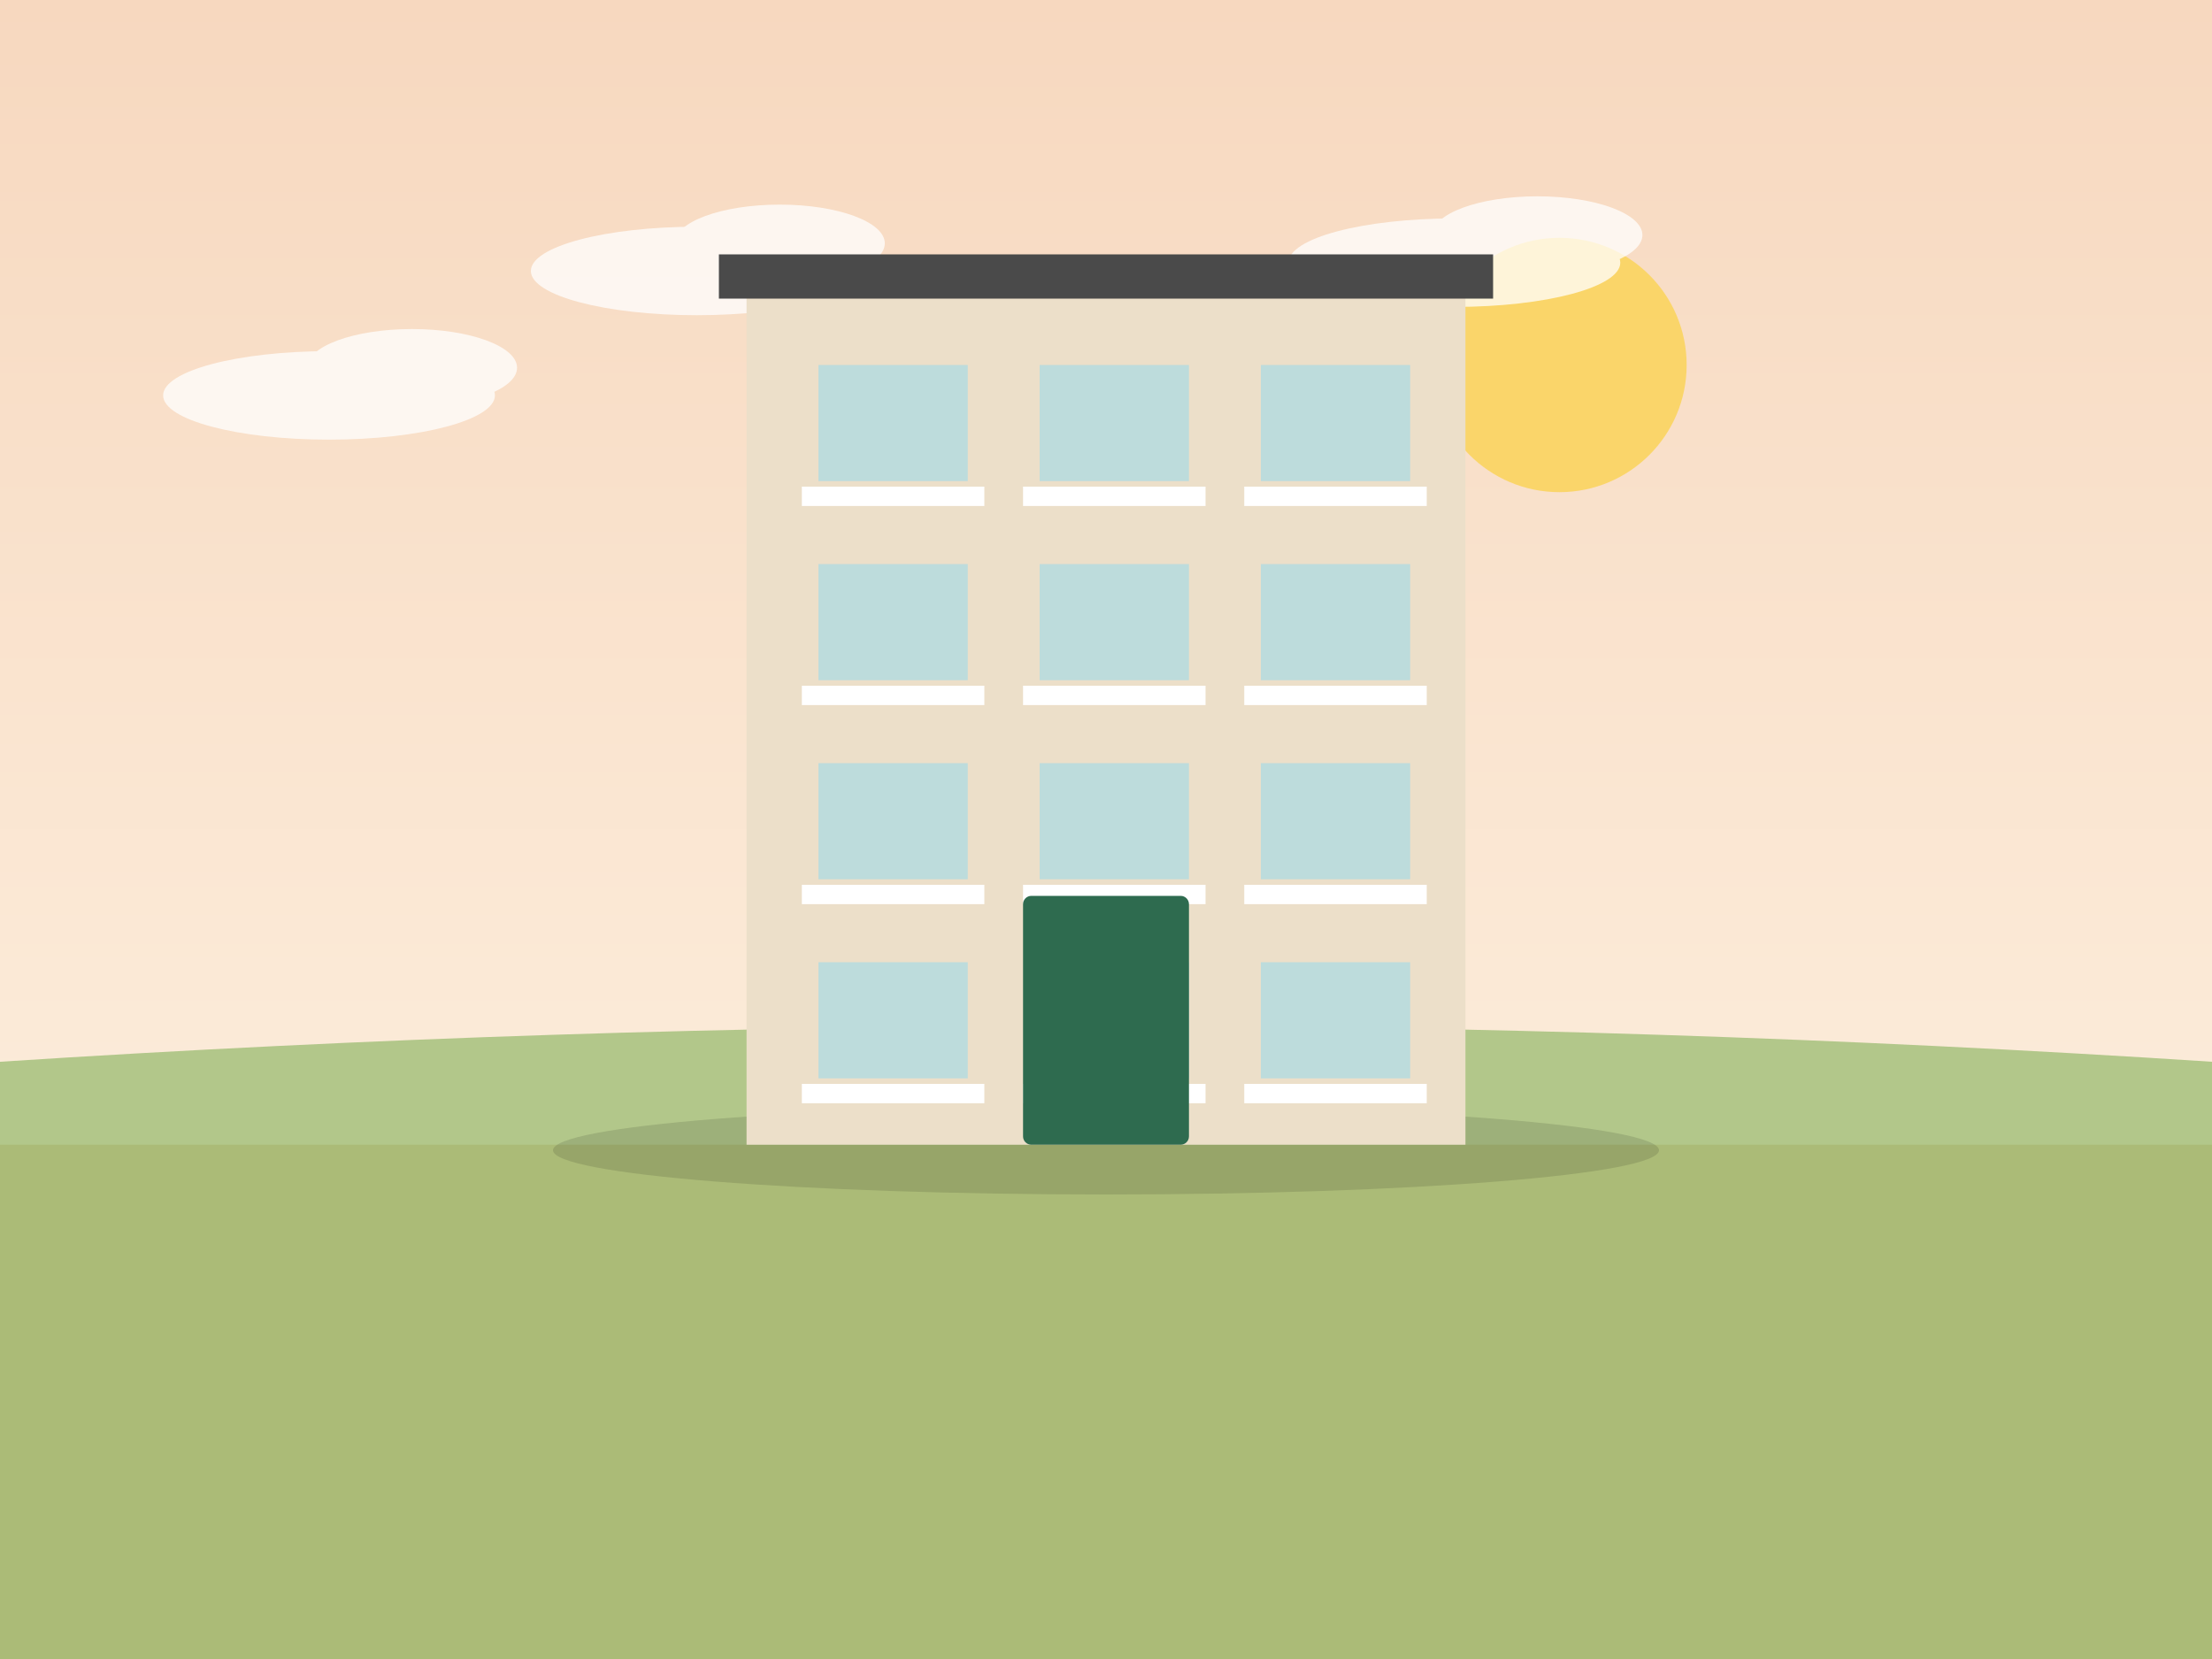
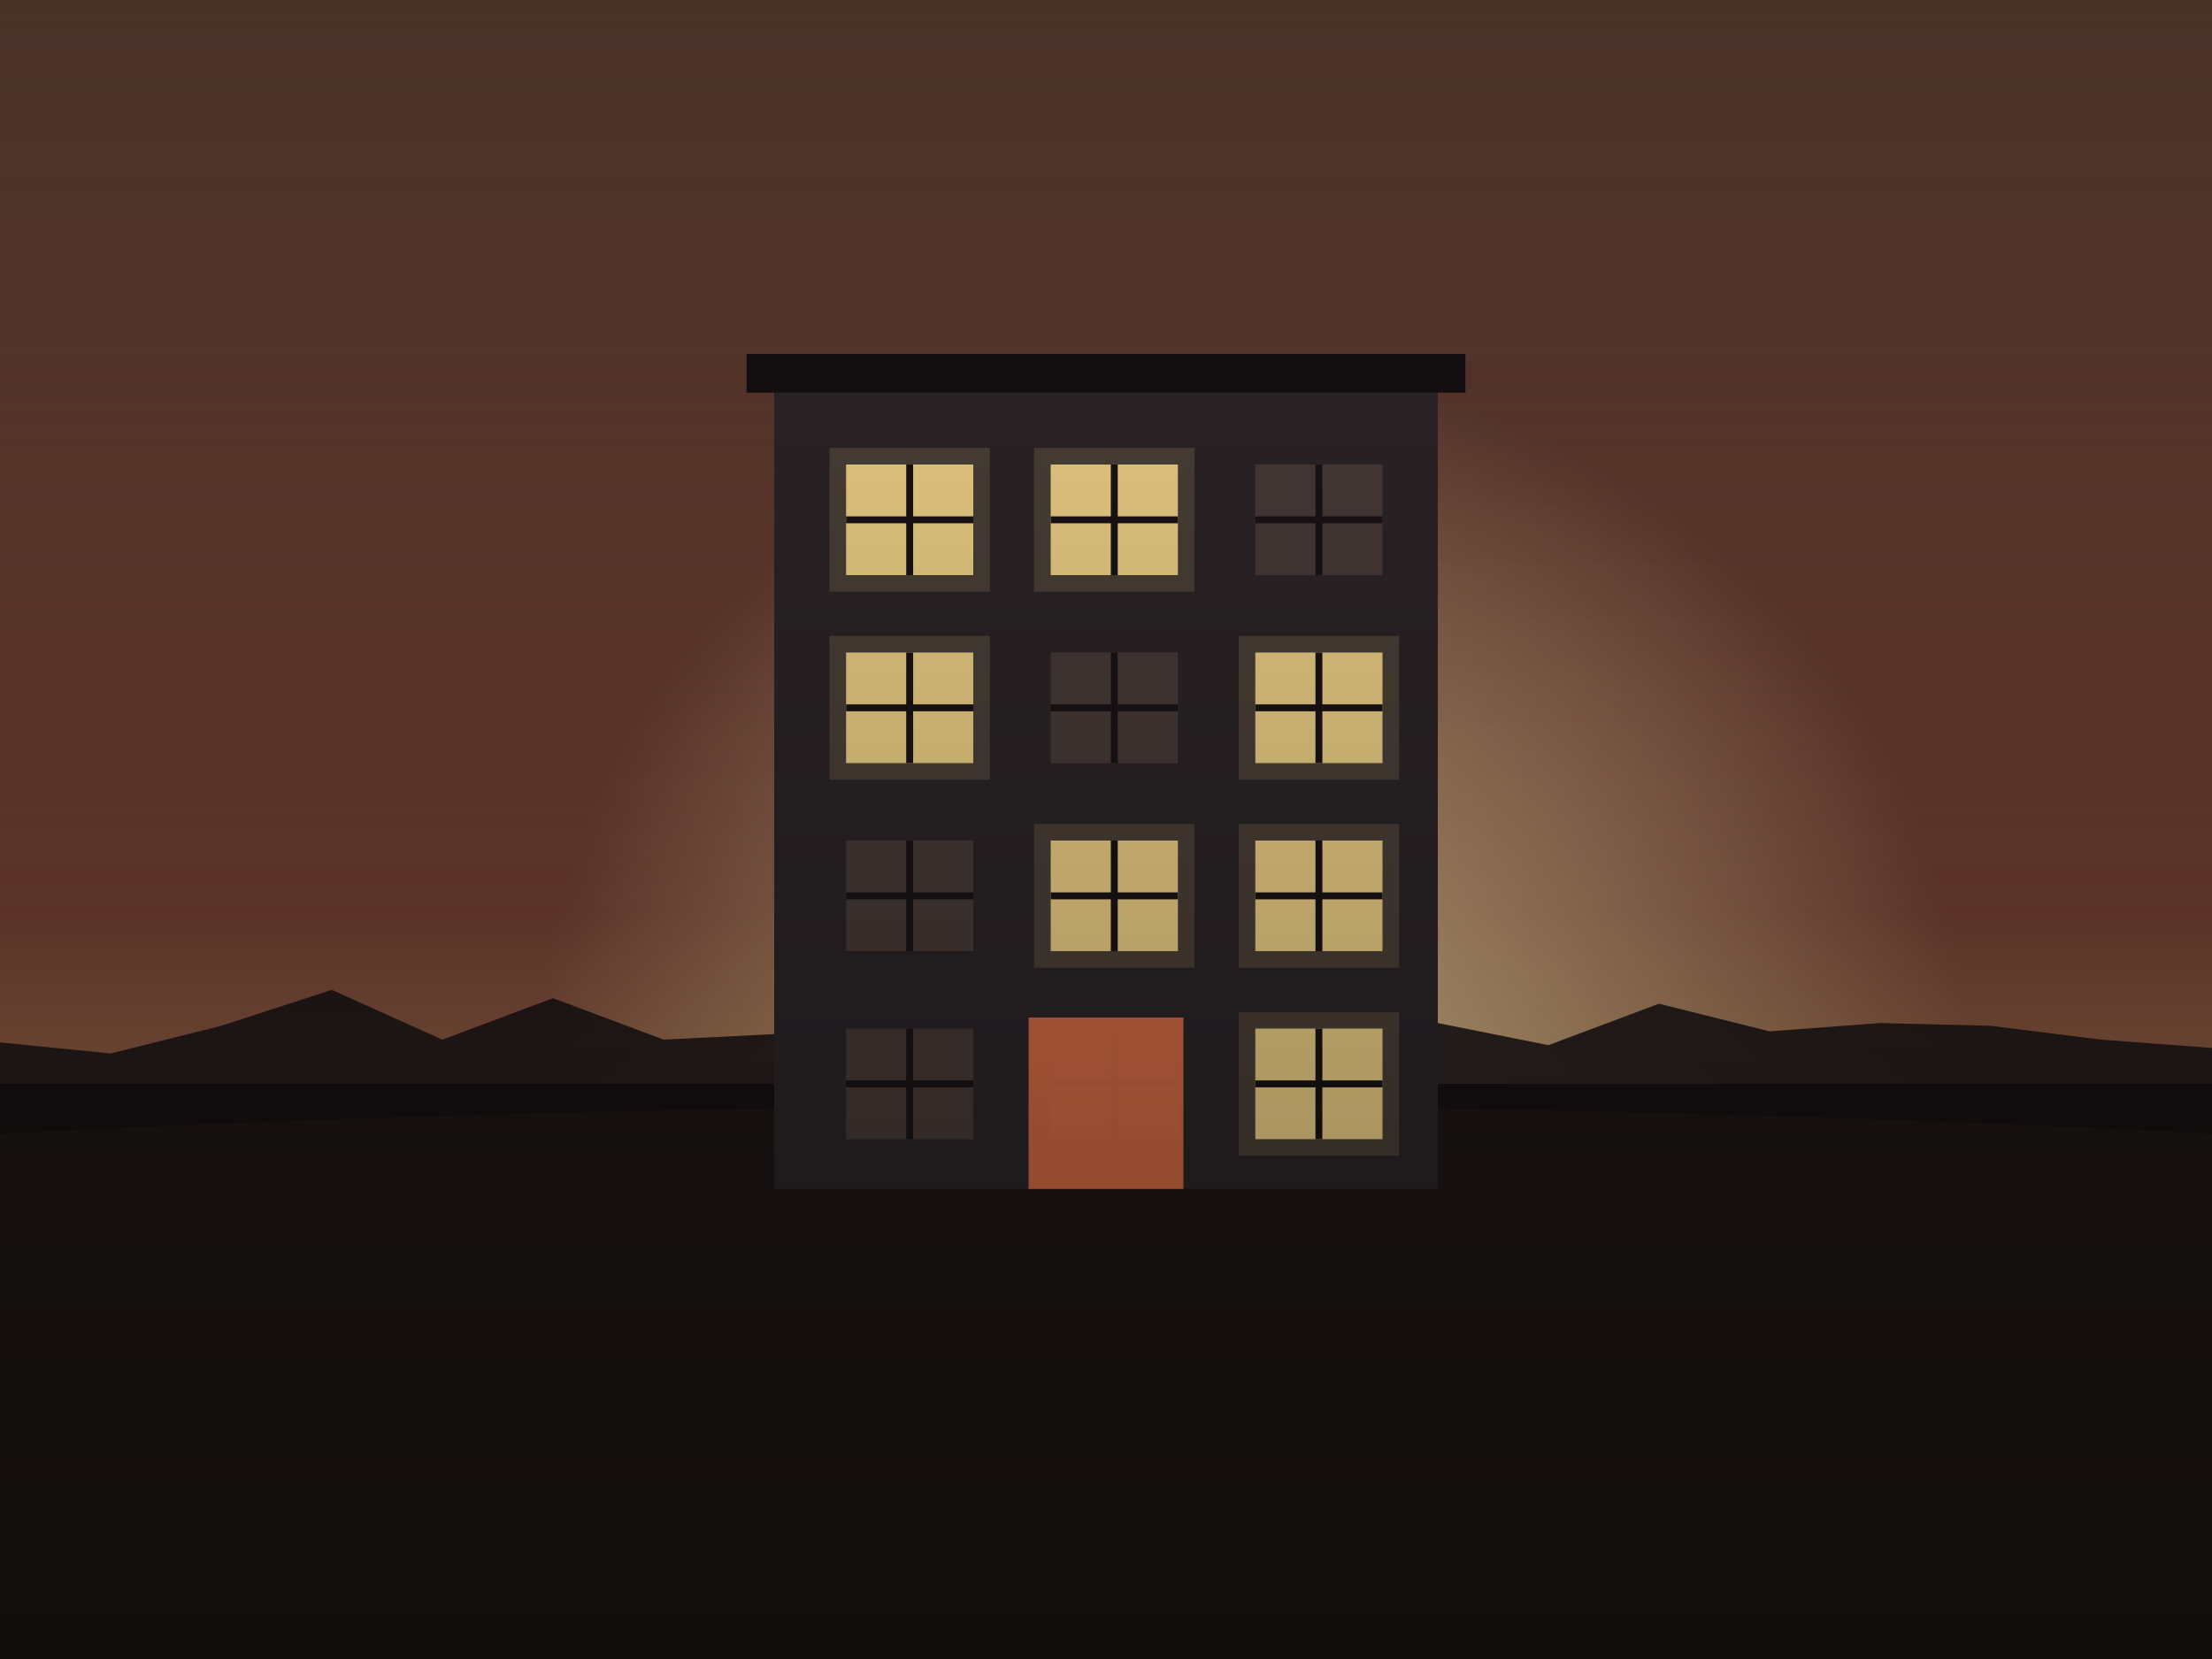
<svg xmlns="http://www.w3.org/2000/svg" viewBox="0 0 800 600" role="img" aria-label="Updated colonial on a quiet Linwood street in Linwood, NJ">
  <defs>
    <linearGradient id="s" x1="0" y1="0" x2="0" y2="1">
-       <stop offset="0" stop-color="hsl(26,78%,86%)" />
-       <stop offset="1" stop-color="hsl(36,95%,95%)" />
+       <stop offset="0" stop-color="hsl(18,28%,22%)" />
+       <stop offset=".55" stop-color="hsl(12,38%,34%)" />
+       <stop offset="1" stop-color="hsl(40,88%,72%)" />
+     </linearGradient>
+     <radialGradient id="g" cx="453" cy="396" r="260" gradientUnits="userSpaceOnUse">
+       <stop offset="0" stop-color="#ffe3a8" stop-opacity=".85" />
+       <stop offset="1" stop-color="#ffe3a8" stop-opacity="0" />
+     </radialGradient>
+     <linearGradient id="v" x1="0" y1="0" x2="0" y2="1">
+       <stop offset="0" stop-color="#000" stop-opacity="0" />
+       <stop offset="1" stop-color="#000" stop-opacity=".45" />
    </linearGradient>
  </defs>
  <rect width="800" height="600" fill="url(#s)" />
-   <circle cx="564" cy="132" r="46" fill="#fbd45f" opacity=".9" />
-   <g fill="#fff" opacity=".75">
-     <ellipse cx="526" cy="95" rx="60" ry="16" />
-     <ellipse cx="556" cy="85" rx="38" ry="14" />
-   </g>
-   <g fill="#fff" opacity=".75">
-     <ellipse cx="119" cy="143" rx="60" ry="16" />
-     <ellipse cx="149" cy="133" rx="38" ry="14" />
-   </g>
-   <g fill="#fff" opacity=".75">
-     <ellipse cx="252" cy="98" rx="60" ry="16" />
-     <ellipse cx="282" cy="88" rx="38" ry="14" />
-   </g>
-   <path d="M0 384 Q400.0 358 800 384 V600 H0Z" fill="hsl(80,35%,66%)" />
-   <rect y="414" width="800" height="600" fill="hsl(70,32%,56%)" opacity=".6" />
-   <ellipse cx="400" cy="416" rx="200" ry="16" fill="#000" opacity=".12" />
-   <rect x="270" y="104" width="260" height="310" fill="#ecdfc9" />
-   <rect x="260" y="92" width="280" height="16" fill="#4a4a4a" />
-   <rect x="296" y="132" width="54" height="42" fill="#bddcdc" />
-   <rect x="290" y="176" width="66" height="7" fill="#fff" />
-   <rect x="376" y="132" width="54" height="42" fill="#bddcdc" />
-   <rect x="370" y="176" width="66" height="7" fill="#fff" />
-   <rect x="456" y="132" width="54" height="42" fill="#bddcdc" />
-   <rect x="450" y="176" width="66" height="7" fill="#fff" />
-   <rect x="296" y="204" width="54" height="42" fill="#bddcdc" />
-   <rect x="290" y="248" width="66" height="7" fill="#fff" />
-   <rect x="376" y="204" width="54" height="42" fill="#bddcdc" />
-   <rect x="370" y="248" width="66" height="7" fill="#fff" />
-   <rect x="456" y="204" width="54" height="42" fill="#bddcdc" />
-   <rect x="450" y="248" width="66" height="7" fill="#fff" />
-   <rect x="296" y="276" width="54" height="42" fill="#bddcdc" />
-   <rect x="290" y="320" width="66" height="7" fill="#fff" />
-   <rect x="376" y="276" width="54" height="42" fill="#bddcdc" />
-   <rect x="370" y="320" width="66" height="7" fill="#fff" />
-   <rect x="456" y="276" width="54" height="42" fill="#bddcdc" />
-   <rect x="450" y="320" width="66" height="7" fill="#fff" />
-   <rect x="296" y="348" width="54" height="42" fill="#bddcdc" />
-   <rect x="290" y="392" width="66" height="7" fill="#fff" />
-   <rect x="376" y="348" width="54" height="42" fill="#bddcdc" />
-   <rect x="370" y="392" width="66" height="7" fill="#fff" />
-   <rect x="456" y="348" width="54" height="42" fill="#bddcdc" />
-   <rect x="450" y="392" width="66" height="7" fill="#fff" />
-   <rect x="370" y="324" width="60" height="90" rx="3" fill="#2e6b4f" />
+   <rect width="800" height="600" fill="url(#g)" />
+   <path d="M0 396 L0 377 L40 381 L80 371 L120 358 L160 376 L200 361 L240 376 L280 374 L320 367 L360 370 L400 360 L440 370 L480 374 L520 370 L560 378 L600 363 L640 373 L680 370 L720 371 L760 376 L800 379 L800 396Z" fill="#1d1618" opacity=".9" />
+   <rect y="392" width="800" height="208" fill="#171112" />
+   <path d="M0 410 Q400.0 390 800 410 V600 H0Z" fill="#1f1816" />
+   <rect x="280" y="140" width="240" height="290" fill="#2d2629" />
+   <rect x="270" y="128" width="260" height="14" fill="#151011" />
+   <rect x="300" y="162" width="58" height="52" fill="#f8d98c" opacity=".16" />
+   <rect x="306" y="168" width="46" height="40" fill="#f8d98c" />
+   <path d="M329.0 168V208M306 188.0H352" stroke="#1b1416" stroke-width="2.5" />
+   <rect x="374" y="162" width="58" height="52" fill="#f8d98c" opacity=".16" />
+   <rect x="380" y="168" width="46" height="40" fill="#f8d98c" />
+   <path d="M403.0 168V208M380 188.0H426" stroke="#1b1416" stroke-width="2.5" />
+   <rect x="454" y="168" width="46" height="40" fill="#4a3d3a" />
+   <path d="M477.0 168V208M454 188.0H500" stroke="#1b1416" stroke-width="2.5" />
+   <rect x="300" y="230" width="58" height="52" fill="#f8d98c" opacity=".16" />
+   <rect x="306" y="236" width="46" height="40" fill="#f8d98c" />
+   <path d="M329.0 236V276M306 256.0H352" stroke="#1b1416" stroke-width="2.5" />
+   <rect x="380" y="236" width="46" height="40" fill="#4a3d3a" />
+   <path d="M403.0 236V276M380 256.0H426" stroke="#1b1416" stroke-width="2.5" />
+   <rect x="448" y="230" width="58" height="52" fill="#f8d98c" opacity=".16" />
+   <rect x="454" y="236" width="46" height="40" fill="#f8d98c" />
+   <path d="M477.0 236V276M454 256.0H500" stroke="#1b1416" stroke-width="2.5" />
+   <rect x="306" y="304" width="46" height="40" fill="#4a3d3a" />
+   <path d="M329.0 304V344M306 324.0H352" stroke="#1b1416" stroke-width="2.5" />
+   <rect x="374" y="298" width="58" height="52" fill="#f8d98c" opacity=".16" />
+   <rect x="380" y="304" width="46" height="40" fill="#f8d98c" />
+   <path d="M403.0 304V344M380 324.0H426" stroke="#1b1416" stroke-width="2.5" />
+   <rect x="448" y="298" width="58" height="52" fill="#f8d98c" opacity=".16" />
+   <rect x="454" y="304" width="46" height="40" fill="#f8d98c" />
+   <path d="M477.0 304V344M454 324.0H500" stroke="#1b1416" stroke-width="2.5" />
+   <rect x="306" y="372" width="46" height="40" fill="#4a3d3a" />
+   <path d="M329.0 372V412M306 392.0H352" stroke="#1b1416" stroke-width="2.5" />
+   <rect x="380" y="372" width="46" height="40" fill="#4a3d3a" />
+   <path d="M403.0 372V412M380 392.0H426" stroke="#1b1416" stroke-width="2.5" />
+   <rect x="448" y="366" width="58" height="52" fill="#f8d98c" opacity=".16" />
+   <rect x="454" y="372" width="46" height="40" fill="#f8d98c" />
+   <path d="M477.0 372V412M454 392.0H500" stroke="#1b1416" stroke-width="2.5" />
+   <rect x="372" y="368" width="56" height="62" fill="#e8744a" opacity=".92" />
+   <rect width="800" height="600" fill="url(#v)" />
</svg>
